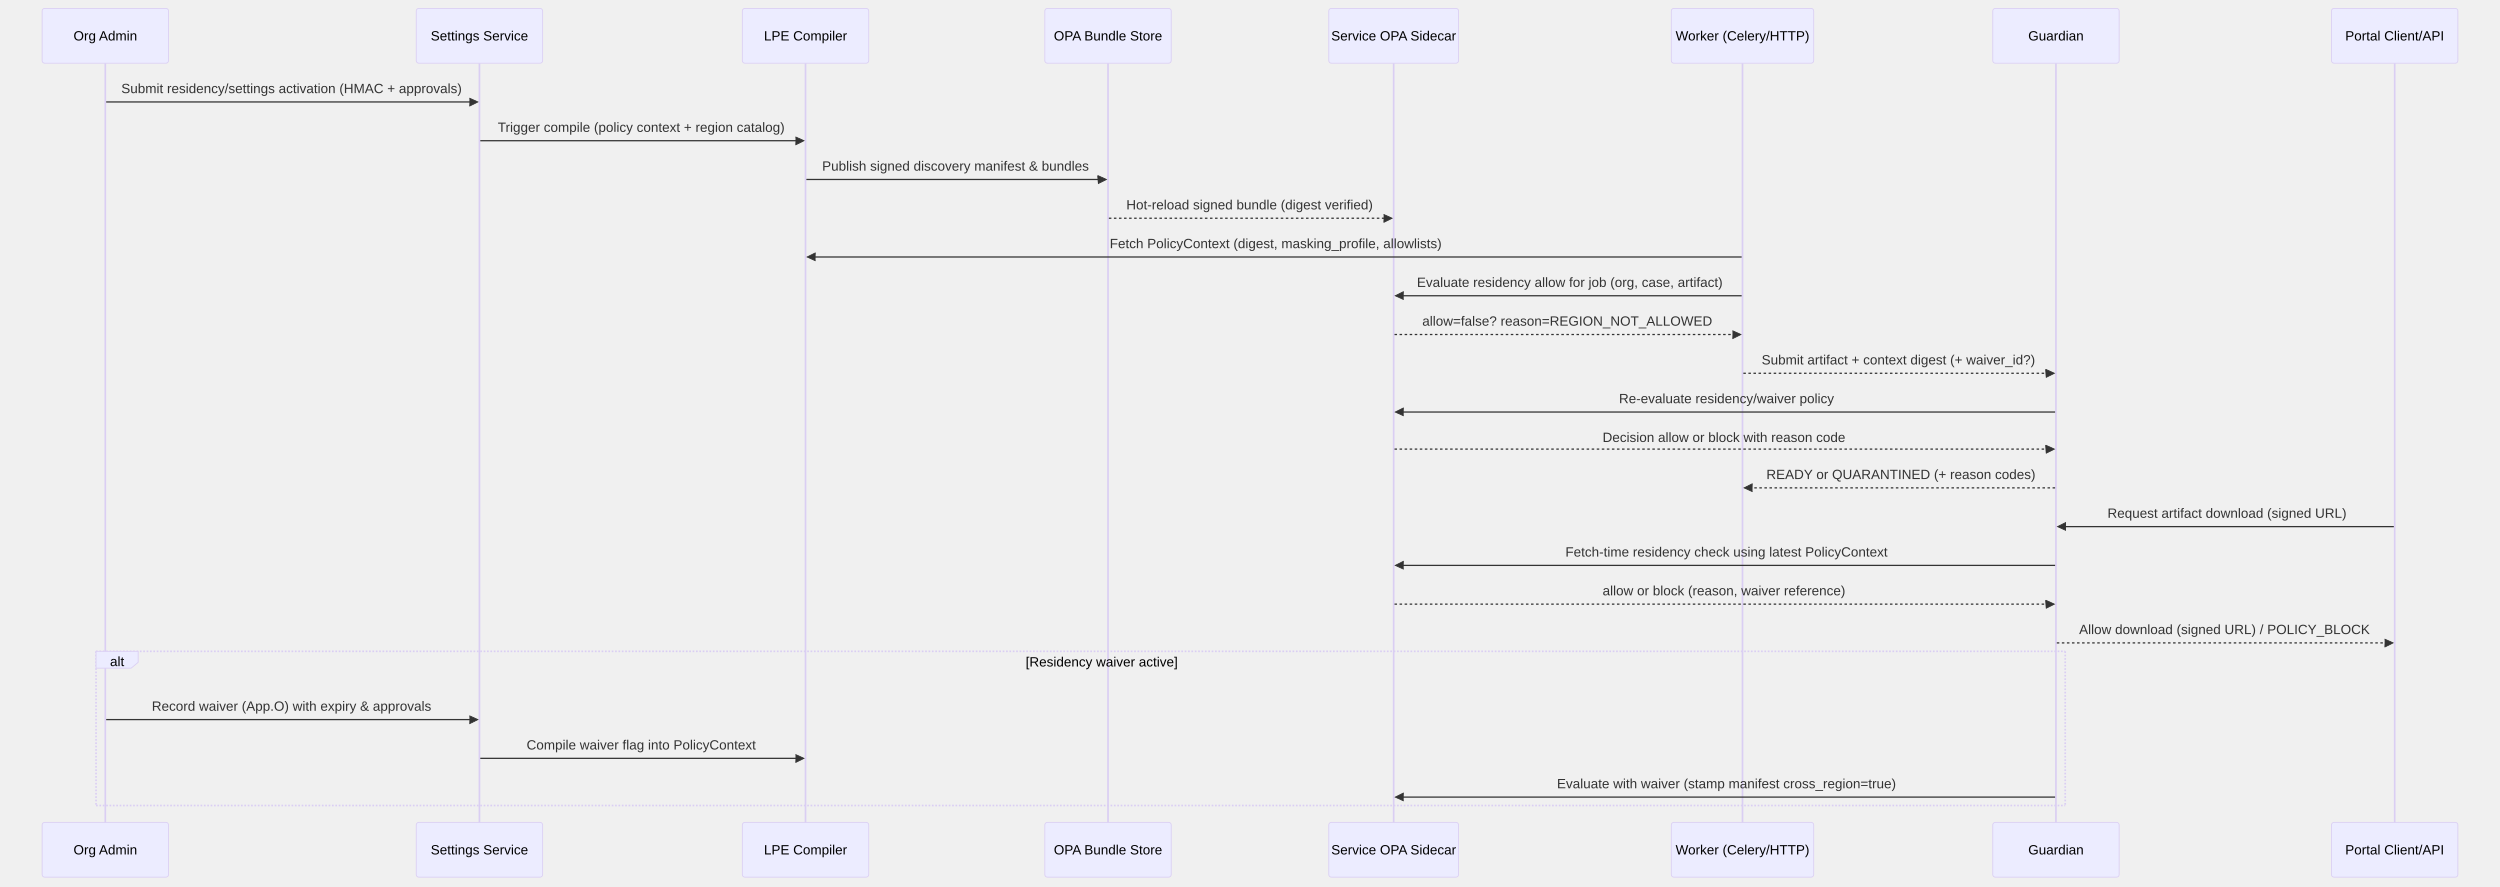
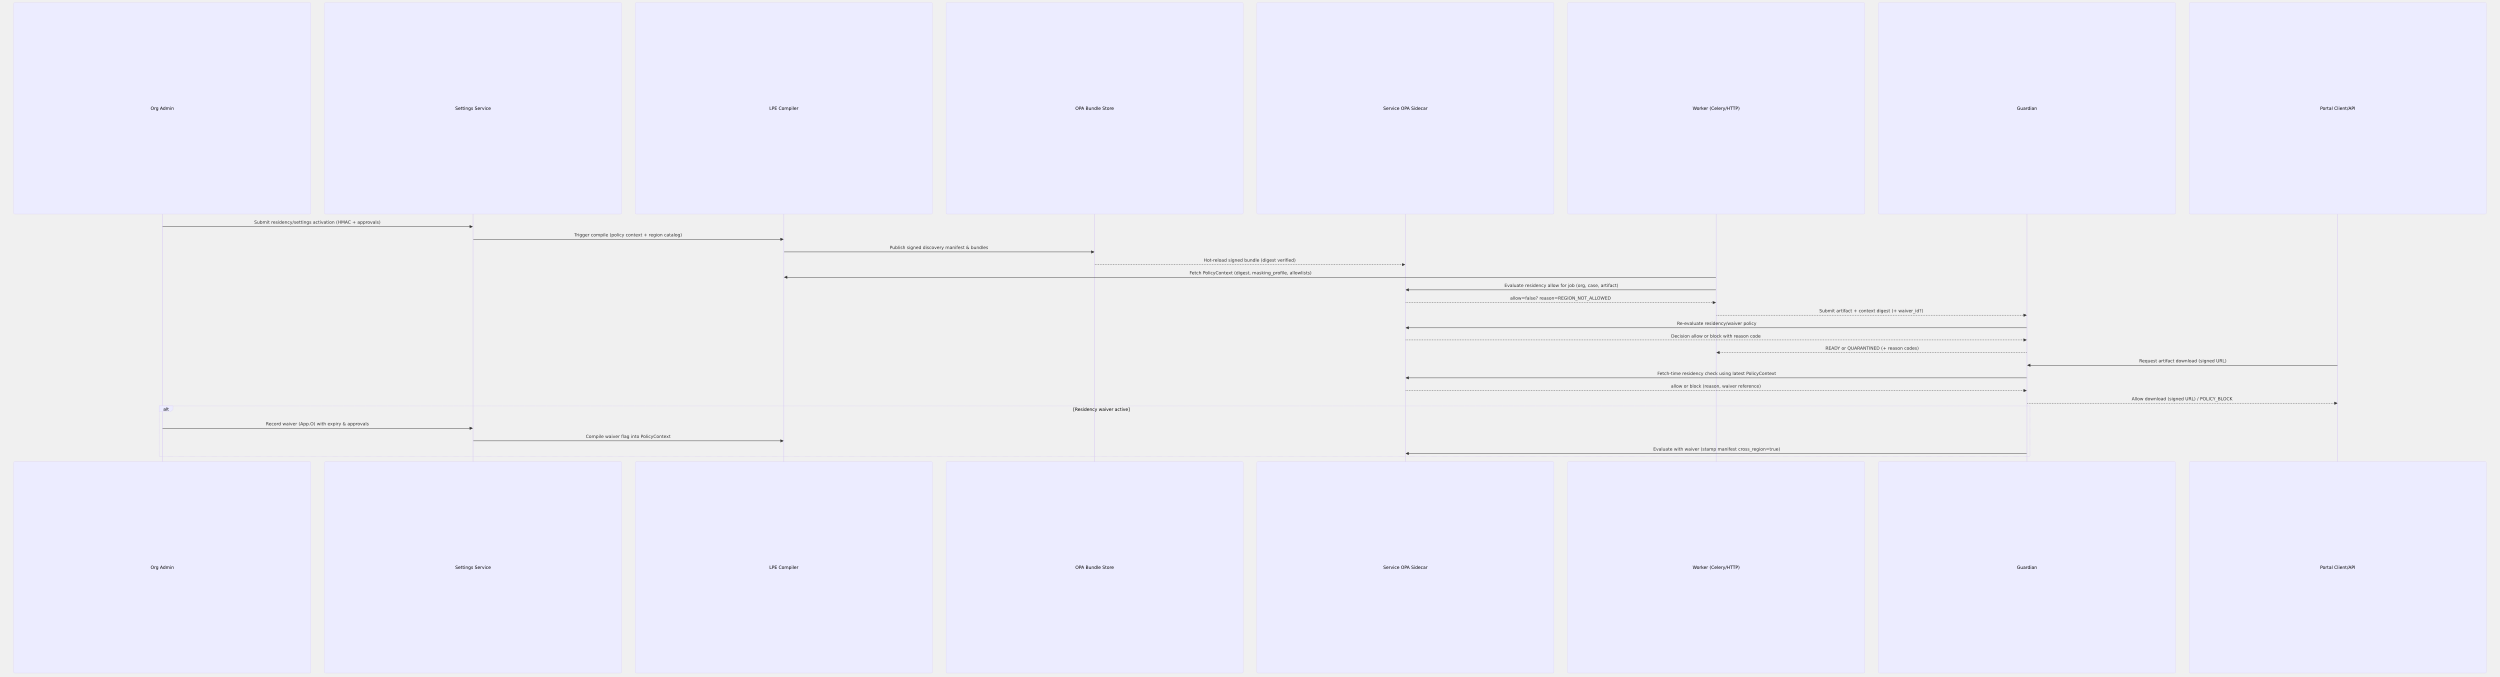
- <svg xmlns="http://www.w3.org/2000/svg" id="my-svg" width="100%" style="max-width: 2967px; background-color: white;" viewBox="-50 -10 2967 1052" role="graphics-document document" aria-roledescription="sequence">
-   <g>
-     <rect x="2717" y="966" fill="#eaeaea" stroke="#666" width="150" height="65" name="Portal" rx="3" ry="3" class="actor actor-bottom" />
-     <text x="2792" y="998.5" dominant-baseline="central" alignment-baseline="central" class="actor actor-box" style="text-anchor: middle; font-size: 16px; font-weight: 400;">
-       <tspan x="2792" dy="0">Portal Client/API</tspan>
-     </text>
-   </g>
-   <g>
-     <rect x="2315" y="966" fill="#eaeaea" stroke="#666" width="150" height="65" name="Guardian" rx="3" ry="3" class="actor actor-bottom" />
-     <text x="2390" y="998.5" dominant-baseline="central" alignment-baseline="central" class="actor actor-box" style="text-anchor: middle; font-size: 16px; font-weight: 400;">
-       <tspan x="2390" dy="0">Guardian</tspan>
-     </text>
-   </g>
-   <g>
-     <rect x="1933.5" y="966" fill="#eaeaea" stroke="#666" width="169" height="65" name="Worker" rx="3" ry="3" class="actor actor-bottom" />
-     <text x="2018" y="998.5" dominant-baseline="central" alignment-baseline="central" class="actor actor-box" style="text-anchor: middle; font-size: 16px; font-weight: 400;">
-       <tspan x="2018" dy="0">Worker (Celery/HTTP)</tspan>
-     </text>
-   </g>
-   <g>
-     <rect x="1527" y="966" fill="#eaeaea" stroke="#666" width="154" height="65" name="OPA" rx="3" ry="3" class="actor actor-bottom" />
-     <text x="1604" y="998.5" dominant-baseline="central" alignment-baseline="central" class="actor actor-box" style="text-anchor: middle; font-size: 16px; font-weight: 400;">
-       <tspan x="1604" dy="0">Service OPA Sidecar</tspan>
-     </text>
-   </g>
-   <g>
-     <rect x="1190" y="966" fill="#eaeaea" stroke="#666" width="150" height="65" name="Bundles" rx="3" ry="3" class="actor actor-bottom" />
-     <text x="1265" y="998.5" dominant-baseline="central" alignment-baseline="central" class="actor actor-box" style="text-anchor: middle; font-size: 16px; font-weight: 400;">
-       <tspan x="1265" dy="0">OPA Bundle Store</tspan>
-     </text>
-   </g>
-   <g>
-     <rect x="831" y="966" fill="#eaeaea" stroke="#666" width="150" height="65" name="LPE" rx="3" ry="3" class="actor actor-bottom" />
-     <text x="906" y="998.5" dominant-baseline="central" alignment-baseline="central" class="actor actor-box" style="text-anchor: middle; font-size: 16px; font-weight: 400;">
-       <tspan x="906" dy="0">LPE Compiler</tspan>
-     </text>
-   </g>
-   <g>
-     <rect x="444" y="966" fill="#eaeaea" stroke="#666" width="150" height="65" name="Settings" rx="3" ry="3" class="actor actor-bottom" />
-     <text x="519" y="998.5" dominant-baseline="central" alignment-baseline="central" class="actor actor-box" style="text-anchor: middle; font-size: 16px; font-weight: 400;">
-       <tspan x="519" dy="0">Settings Service</tspan>
-     </text>
-   </g>
-   <g>
-     <rect x="0" y="966" fill="#eaeaea" stroke="#666" width="150" height="65" name="Org" rx="3" ry="3" class="actor actor-bottom" />
-     <text x="75" y="998.5" dominant-baseline="central" alignment-baseline="central" class="actor actor-box" style="text-anchor: middle; font-size: 16px; font-weight: 400;">
-       <tspan x="75" dy="0">Org Admin</tspan>
-     </text>
-   </g>
-   <g>
-     <line id="actor7" x1="2792" y1="65" x2="2792" y2="966" class="actor-line 200" stroke-width="0.5px" stroke="#999" name="Portal" />
+ <svg xmlns="http://www.w3.org/2000/svg" id="my-svg" width="9090" height="2458" viewBox="-50 -10 9090 2458" role="graphics-document document" aria-roledescription="sequence" style="background-color: white;">
+   <g>
+     <rect x="7910" y="1669" fill="#eaeaea" stroke="#666" width="1080" height="768" name="Portal" rx="3" ry="3" class="actor actor-bottom" />
+     <text x="8450" y="2053" dominant-baseline="central" alignment-baseline="central" class="actor actor-box" style="text-anchor: middle; font-size: 16px; font-weight: 400;">
+       <tspan x="8450" dy="0">Portal Client/API</tspan>
+     </text>
+   </g>
+   <g>
+     <rect x="6780" y="1669" fill="#eaeaea" stroke="#666" width="1080" height="768" name="Guardian" rx="3" ry="3" class="actor actor-bottom" />
+     <text x="7320" y="2053" dominant-baseline="central" alignment-baseline="central" class="actor actor-box" style="text-anchor: middle; font-size: 16px; font-weight: 400;">
+       <tspan x="7320" dy="0">Guardian</tspan>
+     </text>
+   </g>
+   <g>
+     <rect x="5650" y="1669" fill="#eaeaea" stroke="#666" width="1080" height="768" name="Worker" rx="3" ry="3" class="actor actor-bottom" />
+     <text x="6190" y="2053" dominant-baseline="central" alignment-baseline="central" class="actor actor-box" style="text-anchor: middle; font-size: 16px; font-weight: 400;">
+       <tspan x="6190" dy="0">Worker (Celery/HTTP)</tspan>
+     </text>
+   </g>
+   <g>
+     <rect x="4520" y="1669" fill="#eaeaea" stroke="#666" width="1080" height="768" name="OPA" rx="3" ry="3" class="actor actor-bottom" />
+     <text x="5060" y="2053" dominant-baseline="central" alignment-baseline="central" class="actor actor-box" style="text-anchor: middle; font-size: 16px; font-weight: 400;">
+       <tspan x="5060" dy="0">Service OPA Sidecar</tspan>
+     </text>
+   </g>
+   <g>
+     <rect x="3390" y="1669" fill="#eaeaea" stroke="#666" width="1080" height="768" name="Bundles" rx="3" ry="3" class="actor actor-bottom" />
+     <text x="3930" y="2053" dominant-baseline="central" alignment-baseline="central" class="actor actor-box" style="text-anchor: middle; font-size: 16px; font-weight: 400;">
+       <tspan x="3930" dy="0">OPA Bundle Store</tspan>
+     </text>
+   </g>
+   <g>
+     <rect x="2260" y="1669" fill="#eaeaea" stroke="#666" width="1080" height="768" name="LPE" rx="3" ry="3" class="actor actor-bottom" />
+     <text x="2800" y="2053" dominant-baseline="central" alignment-baseline="central" class="actor actor-box" style="text-anchor: middle; font-size: 16px; font-weight: 400;">
+       <tspan x="2800" dy="0">LPE Compiler</tspan>
+     </text>
+   </g>
+   <g>
+     <rect x="1130" y="1669" fill="#eaeaea" stroke="#666" width="1080" height="768" name="Settings" rx="3" ry="3" class="actor actor-bottom" />
+     <text x="1670" y="2053" dominant-baseline="central" alignment-baseline="central" class="actor actor-box" style="text-anchor: middle; font-size: 16px; font-weight: 400;">
+       <tspan x="1670" dy="0">Settings Service</tspan>
+     </text>
+   </g>
+   <g>
+     <rect x="0" y="1669" fill="#eaeaea" stroke="#666" width="1080" height="768" name="Org" rx="3" ry="3" class="actor actor-bottom" />
+     <text x="540" y="2053" dominant-baseline="central" alignment-baseline="central" class="actor actor-box" style="text-anchor: middle; font-size: 16px; font-weight: 400;">
+       <tspan x="540" dy="0">Org Admin</tspan>
+     </text>
+   </g>
+   <g>
+     <line id="actor7" x1="8450" y1="768" x2="8450" y2="1669" class="actor-line 200" stroke-width="0.5px" stroke="#999" name="Portal" />
    <g id="root-7">
-       <rect x="2717" y="0" fill="#eaeaea" stroke="#666" width="150" height="65" name="Portal" rx="3" ry="3" class="actor actor-top" />
-       <text x="2792" y="32.5" dominant-baseline="central" alignment-baseline="central" class="actor actor-box" style="text-anchor: middle; font-size: 16px; font-weight: 400;">
-         <tspan x="2792" dy="0">Portal Client/API</tspan>
-       </text>
-     </g>
-   </g>
-   <g>
-     <line id="actor6" x1="2390" y1="65" x2="2390" y2="966" class="actor-line 200" stroke-width="0.5px" stroke="#999" name="Guardian" />
+       <rect x="7910" y="0" fill="#eaeaea" stroke="#666" width="1080" height="768" name="Portal" rx="3" ry="3" class="actor actor-top" />
+       <text x="8450" y="384" dominant-baseline="central" alignment-baseline="central" class="actor actor-box" style="text-anchor: middle; font-size: 16px; font-weight: 400;">
+         <tspan x="8450" dy="0">Portal Client/API</tspan>
+       </text>
+     </g>
+   </g>
+   <g>
+     <line id="actor6" x1="7320" y1="768" x2="7320" y2="1669" class="actor-line 200" stroke-width="0.5px" stroke="#999" name="Guardian" />
    <g id="root-6">
-       <rect x="2315" y="0" fill="#eaeaea" stroke="#666" width="150" height="65" name="Guardian" rx="3" ry="3" class="actor actor-top" />
-       <text x="2390" y="32.5" dominant-baseline="central" alignment-baseline="central" class="actor actor-box" style="text-anchor: middle; font-size: 16px; font-weight: 400;">
-         <tspan x="2390" dy="0">Guardian</tspan>
-       </text>
-     </g>
-   </g>
-   <g>
-     <line id="actor5" x1="2018" y1="65" x2="2018" y2="966" class="actor-line 200" stroke-width="0.5px" stroke="#999" name="Worker" />
+       <rect x="6780" y="0" fill="#eaeaea" stroke="#666" width="1080" height="768" name="Guardian" rx="3" ry="3" class="actor actor-top" />
+       <text x="7320" y="384" dominant-baseline="central" alignment-baseline="central" class="actor actor-box" style="text-anchor: middle; font-size: 16px; font-weight: 400;">
+         <tspan x="7320" dy="0">Guardian</tspan>
+       </text>
+     </g>
+   </g>
+   <g>
+     <line id="actor5" x1="6190" y1="768" x2="6190" y2="1669" class="actor-line 200" stroke-width="0.5px" stroke="#999" name="Worker" />
    <g id="root-5">
-       <rect x="1933.5" y="0" fill="#eaeaea" stroke="#666" width="169" height="65" name="Worker" rx="3" ry="3" class="actor actor-top" />
-       <text x="2018" y="32.5" dominant-baseline="central" alignment-baseline="central" class="actor actor-box" style="text-anchor: middle; font-size: 16px; font-weight: 400;">
-         <tspan x="2018" dy="0">Worker (Celery/HTTP)</tspan>
-       </text>
-     </g>
-   </g>
-   <g>
-     <line id="actor4" x1="1604" y1="65" x2="1604" y2="966" class="actor-line 200" stroke-width="0.5px" stroke="#999" name="OPA" />
+       <rect x="5650" y="0" fill="#eaeaea" stroke="#666" width="1080" height="768" name="Worker" rx="3" ry="3" class="actor actor-top" />
+       <text x="6190" y="384" dominant-baseline="central" alignment-baseline="central" class="actor actor-box" style="text-anchor: middle; font-size: 16px; font-weight: 400;">
+         <tspan x="6190" dy="0">Worker (Celery/HTTP)</tspan>
+       </text>
+     </g>
+   </g>
+   <g>
+     <line id="actor4" x1="5060" y1="768" x2="5060" y2="1669" class="actor-line 200" stroke-width="0.5px" stroke="#999" name="OPA" />
    <g id="root-4">
-       <rect x="1527" y="0" fill="#eaeaea" stroke="#666" width="154" height="65" name="OPA" rx="3" ry="3" class="actor actor-top" />
-       <text x="1604" y="32.5" dominant-baseline="central" alignment-baseline="central" class="actor actor-box" style="text-anchor: middle; font-size: 16px; font-weight: 400;">
-         <tspan x="1604" dy="0">Service OPA Sidecar</tspan>
-       </text>
-     </g>
-   </g>
-   <g>
-     <line id="actor3" x1="1265" y1="65" x2="1265" y2="966" class="actor-line 200" stroke-width="0.5px" stroke="#999" name="Bundles" />
+       <rect x="4520" y="0" fill="#eaeaea" stroke="#666" width="1080" height="768" name="OPA" rx="3" ry="3" class="actor actor-top" />
+       <text x="5060" y="384" dominant-baseline="central" alignment-baseline="central" class="actor actor-box" style="text-anchor: middle; font-size: 16px; font-weight: 400;">
+         <tspan x="5060" dy="0">Service OPA Sidecar</tspan>
+       </text>
+     </g>
+   </g>
+   <g>
+     <line id="actor3" x1="3930" y1="768" x2="3930" y2="1669" class="actor-line 200" stroke-width="0.5px" stroke="#999" name="Bundles" />
    <g id="root-3">
-       <rect x="1190" y="0" fill="#eaeaea" stroke="#666" width="150" height="65" name="Bundles" rx="3" ry="3" class="actor actor-top" />
-       <text x="1265" y="32.5" dominant-baseline="central" alignment-baseline="central" class="actor actor-box" style="text-anchor: middle; font-size: 16px; font-weight: 400;">
-         <tspan x="1265" dy="0">OPA Bundle Store</tspan>
-       </text>
-     </g>
-   </g>
-   <g>
-     <line id="actor2" x1="906" y1="65" x2="906" y2="966" class="actor-line 200" stroke-width="0.5px" stroke="#999" name="LPE" />
+       <rect x="3390" y="0" fill="#eaeaea" stroke="#666" width="1080" height="768" name="Bundles" rx="3" ry="3" class="actor actor-top" />
+       <text x="3930" y="384" dominant-baseline="central" alignment-baseline="central" class="actor actor-box" style="text-anchor: middle; font-size: 16px; font-weight: 400;">
+         <tspan x="3930" dy="0">OPA Bundle Store</tspan>
+       </text>
+     </g>
+   </g>
+   <g>
+     <line id="actor2" x1="2800" y1="768" x2="2800" y2="1669" class="actor-line 200" stroke-width="0.5px" stroke="#999" name="LPE" />
    <g id="root-2">
-       <rect x="831" y="0" fill="#eaeaea" stroke="#666" width="150" height="65" name="LPE" rx="3" ry="3" class="actor actor-top" />
-       <text x="906" y="32.5" dominant-baseline="central" alignment-baseline="central" class="actor actor-box" style="text-anchor: middle; font-size: 16px; font-weight: 400;">
-         <tspan x="906" dy="0">LPE Compiler</tspan>
-       </text>
-     </g>
-   </g>
-   <g>
-     <line id="actor1" x1="519" y1="65" x2="519" y2="966" class="actor-line 200" stroke-width="0.5px" stroke="#999" name="Settings" />
+       <rect x="2260" y="0" fill="#eaeaea" stroke="#666" width="1080" height="768" name="LPE" rx="3" ry="3" class="actor actor-top" />
+       <text x="2800" y="384" dominant-baseline="central" alignment-baseline="central" class="actor actor-box" style="text-anchor: middle; font-size: 16px; font-weight: 400;">
+         <tspan x="2800" dy="0">LPE Compiler</tspan>
+       </text>
+     </g>
+   </g>
+   <g>
+     <line id="actor1" x1="1670" y1="768" x2="1670" y2="1669" class="actor-line 200" stroke-width="0.5px" stroke="#999" name="Settings" />
    <g id="root-1">
-       <rect x="444" y="0" fill="#eaeaea" stroke="#666" width="150" height="65" name="Settings" rx="3" ry="3" class="actor actor-top" />
-       <text x="519" y="32.5" dominant-baseline="central" alignment-baseline="central" class="actor actor-box" style="text-anchor: middle; font-size: 16px; font-weight: 400;">
-         <tspan x="519" dy="0">Settings Service</tspan>
-       </text>
-     </g>
-   </g>
-   <g>
-     <line id="actor0" x1="75" y1="65" x2="75" y2="966" class="actor-line 200" stroke-width="0.5px" stroke="#999" name="Org" />
+       <rect x="1130" y="0" fill="#eaeaea" stroke="#666" width="1080" height="768" name="Settings" rx="3" ry="3" class="actor actor-top" />
+       <text x="1670" y="384" dominant-baseline="central" alignment-baseline="central" class="actor actor-box" style="text-anchor: middle; font-size: 16px; font-weight: 400;">
+         <tspan x="1670" dy="0">Settings Service</tspan>
+       </text>
+     </g>
+   </g>
+   <g>
+     <line id="actor0" x1="540" y1="768" x2="540" y2="1669" class="actor-line 200" stroke-width="0.5px" stroke="#999" name="Org" />
    <g id="root-0">
-       <rect x="0" y="0" fill="#eaeaea" stroke="#666" width="150" height="65" name="Org" rx="3" ry="3" class="actor actor-top" />
-       <text x="75" y="32.5" dominant-baseline="central" alignment-baseline="central" class="actor actor-box" style="text-anchor: middle; font-size: 16px; font-weight: 400;">
-         <tspan x="75" dy="0">Org Admin</tspan>
-       </text>
-     </g>
-   </g>
-   <style>#my-svg{font-family:"trebuchet ms",verdana,arial,sans-serif;font-size:16px;fill:#333;}@keyframes edge-animation-frame{from{stroke-dashoffset:0;}}@keyframes dash{to{stroke-dashoffset:0;}}#my-svg .edge-animation-slow{stroke-dasharray:9,5!important;stroke-dashoffset:900;animation:dash 50s linear infinite;stroke-linecap:round;}#my-svg .edge-animation-fast{stroke-dasharray:9,5!important;stroke-dashoffset:900;animation:dash 20s linear infinite;stroke-linecap:round;}#my-svg .error-icon{fill:#552222;}#my-svg .error-text{fill:#552222;stroke:#552222;}#my-svg .edge-thickness-normal{stroke-width:1px;}#my-svg .edge-thickness-thick{stroke-width:3.5px;}#my-svg .edge-pattern-solid{stroke-dasharray:0;}#my-svg .edge-thickness-invisible{stroke-width:0;fill:none;}#my-svg .edge-pattern-dashed{stroke-dasharray:3;}#my-svg .edge-pattern-dotted{stroke-dasharray:2;}#my-svg .marker{fill:#333333;stroke:#333333;}#my-svg .marker.cross{stroke:#333333;}#my-svg svg{font-family:"trebuchet ms",verdana,arial,sans-serif;font-size:16px;}#my-svg p{margin:0;}#my-svg .actor{stroke:hsl(259.626, 59.777%, 87.902%);fill:#ECECFF;}#my-svg text.actor&gt;tspan{fill:black;stroke:none;}#my-svg .actor-line{stroke:hsl(259.626, 59.777%, 87.902%);}#my-svg .innerArc{stroke-width:1.5;stroke-dasharray:none;}#my-svg .messageLine0{stroke-width:1.5;stroke-dasharray:none;stroke:#333;}#my-svg .messageLine1{stroke-width:1.5;stroke-dasharray:2,2;stroke:#333;}#my-svg #arrowhead path{fill:#333;stroke:#333;}#my-svg .sequenceNumber{fill:white;}#my-svg #sequencenumber{fill:#333;}#my-svg #crosshead path{fill:#333;stroke:#333;}#my-svg .messageText{fill:#333;stroke:none;}#my-svg .labelBox{stroke:hsl(259.626, 59.777%, 87.902%);fill:#ECECFF;}#my-svg .labelText,#my-svg .labelText&gt;tspan{fill:black;stroke:none;}#my-svg .loopText,#my-svg .loopText&gt;tspan{fill:black;stroke:none;}#my-svg .loopLine{stroke-width:2px;stroke-dasharray:2,2;stroke:hsl(259.626, 59.777%, 87.902%);fill:hsl(259.626, 59.777%, 87.902%);}#my-svg .note{stroke:#aaaa33;fill:#fff5ad;}#my-svg .noteText,#my-svg .noteText&gt;tspan{fill:black;stroke:none;}#my-svg .activation0{fill:#f4f4f4;stroke:#666;}#my-svg .activation1{fill:#f4f4f4;stroke:#666;}#my-svg .activation2{fill:#f4f4f4;stroke:#666;}#my-svg .actorPopupMenu{position:absolute;}#my-svg .actorPopupMenuPanel{position:absolute;fill:#ECECFF;box-shadow:0px 8px 16px 0px rgba(0,0,0,0.2);filter:drop-shadow(3px 5px 2px rgb(0 0 0 / 0.4));}#my-svg .actor-man line{stroke:hsl(259.626, 59.777%, 87.902%);fill:#ECECFF;}#my-svg .actor-man circle,#my-svg line{stroke:hsl(259.626, 59.777%, 87.902%);fill:#ECECFF;stroke-width:2px;}#my-svg :root{--mermaid-font-family:"trebuchet ms",verdana,arial,sans-serif;}</style>
+       <rect x="0" y="0" fill="#eaeaea" stroke="#666" width="1080" height="768" name="Org" rx="3" ry="3" class="actor actor-top" />
+       <text x="540" y="384" dominant-baseline="central" alignment-baseline="central" class="actor actor-box" style="text-anchor: middle; font-size: 16px; font-weight: 400;">
+         <tspan x="540" dy="0">Org Admin</tspan>
+       </text>
+     </g>
+   </g>
+   <style>#my-svg{font-family:"DejaVu Sans","Trebuchet MS",Arial,sans-serif;font-size:16px;fill:#333;}@keyframes edge-animation-frame{from{stroke-dashoffset:0;}}@keyframes dash{to{stroke-dashoffset:0;}}#my-svg .edge-animation-slow{stroke-dasharray:9,5!important;stroke-dashoffset:900;animation:dash 50s linear infinite;stroke-linecap:round;}#my-svg .edge-animation-fast{stroke-dasharray:9,5!important;stroke-dashoffset:900;animation:dash 20s linear infinite;stroke-linecap:round;}#my-svg .error-icon{fill:#552222;}#my-svg .error-text{fill:#552222;stroke:#552222;}#my-svg .edge-thickness-normal{stroke-width:1px;}#my-svg .edge-thickness-thick{stroke-width:3.5px;}#my-svg .edge-pattern-solid{stroke-dasharray:0;}#my-svg .edge-thickness-invisible{stroke-width:0;fill:none;}#my-svg .edge-pattern-dashed{stroke-dasharray:3;}#my-svg .edge-pattern-dotted{stroke-dasharray:2;}#my-svg .marker{fill:#333333;stroke:#333333;}#my-svg .marker.cross{stroke:#333333;}#my-svg svg{font-family:"DejaVu Sans","Trebuchet MS",Arial,sans-serif;font-size:16px;}#my-svg p{margin:0;}#my-svg .actor{stroke:hsl(259.626, 59.777%, 87.902%);fill:#ECECFF;}#my-svg text.actor&gt;tspan{fill:black;stroke:none;}#my-svg .actor-line{stroke:hsl(259.626, 59.777%, 87.902%);}#my-svg .innerArc{stroke-width:1.5;stroke-dasharray:none;}#my-svg .messageLine0{stroke-width:1.5;stroke-dasharray:none;stroke:#333;}#my-svg .messageLine1{stroke-width:1.5;stroke-dasharray:2,2;stroke:#333;}#my-svg #arrowhead path{fill:#333;stroke:#333;}#my-svg .sequenceNumber{fill:white;}#my-svg #sequencenumber{fill:#333;}#my-svg #crosshead path{fill:#333;stroke:#333;}#my-svg .messageText{fill:#333;stroke:none;}#my-svg .labelBox{stroke:hsl(259.626, 59.777%, 87.902%);fill:#ECECFF;}#my-svg .labelText,#my-svg .labelText&gt;tspan{fill:black;stroke:none;}#my-svg .loopText,#my-svg .loopText&gt;tspan{fill:black;stroke:none;}#my-svg .loopLine{stroke-width:2px;stroke-dasharray:2,2;stroke:hsl(259.626, 59.777%, 87.902%);fill:hsl(259.626, 59.777%, 87.902%);}#my-svg .note{stroke:#aaaa33;fill:#fff5ad;}#my-svg .noteText,#my-svg .noteText&gt;tspan{fill:black;stroke:none;}#my-svg .activation0{fill:#f4f4f4;stroke:#666;}#my-svg .activation1{fill:#f4f4f4;stroke:#666;}#my-svg .activation2{fill:#f4f4f4;stroke:#666;}#my-svg .actorPopupMenu{position:absolute;}#my-svg .actorPopupMenuPanel{position:absolute;fill:#ECECFF;box-shadow:0px 8px 16px 0px rgba(0,0,0,0.2);filter:drop-shadow(3px 5px 2px rgb(0 0 0 / 0.4));}#my-svg .actor-man line{stroke:hsl(259.626, 59.777%, 87.902%);fill:#ECECFF;}#my-svg .actor-man circle,#my-svg line{stroke:hsl(259.626, 59.777%, 87.902%);fill:#ECECFF;stroke-width:2px;}#my-svg :root{--mermaid-font-family:"trebuchet ms",verdana,arial,sans-serif;}</style>
  <g />
  <defs>
    <symbol id="computer" width="24" height="24">
      <path transform="scale(.5)" d="M2 2v13h20v-13h-20zm18 11h-16v-9h16v9zm-10.228 6l.466-1h3.524l.467 1h-4.457zm14.228 3h-24l2-6h2.104l-1.33 4h18.45l-1.297-4h2.073l2 6zm-5-10h-14v-7h14v7z" />
    </symbol>
  </defs>
  <defs>
    <symbol id="database" fill-rule="evenodd" clip-rule="evenodd">
      <path transform="scale(.5)" d="M12.258.001l.256.004.255.005.253.008.251.01.249.012.247.015.246.016.242.019.241.02.239.023.236.024.233.027.231.028.229.031.225.032.223.034.22.036.217.038.214.04.211.041.208.043.205.045.201.046.198.048.194.05.191.051.187.053.183.054.18.056.175.057.172.059.168.06.163.061.16.063.155.064.15.066.074.033.073.033.071.034.07.034.069.035.068.035.067.035.066.035.064.036.064.036.062.036.06.036.06.037.058.037.058.037.055.038.055.038.053.038.052.038.051.039.05.039.048.039.047.039.045.04.044.04.043.04.041.04.04.041.039.041.037.041.036.041.034.041.033.042.032.042.03.042.029.042.027.042.026.043.024.043.023.043.021.043.02.043.018.044.017.043.015.044.013.044.012.044.011.045.009.044.007.045.006.045.004.045.002.045.001.045v17l-.001.045-.002.045-.004.045-.006.045-.007.045-.009.044-.011.045-.012.044-.013.044-.015.044-.017.043-.018.044-.02.043-.021.043-.023.043-.024.043-.026.043-.027.042-.029.042-.03.042-.032.042-.033.042-.034.041-.036.041-.037.041-.039.041-.04.041-.041.04-.043.04-.044.04-.045.04-.047.039-.048.039-.05.039-.051.039-.052.038-.053.038-.055.038-.055.038-.058.037-.058.037-.06.037-.06.036-.062.036-.064.036-.064.036-.066.035-.067.035-.068.035-.069.035-.07.034-.071.034-.073.033-.074.033-.15.066-.155.064-.16.063-.163.061-.168.06-.172.059-.175.057-.18.056-.183.054-.187.053-.191.051-.194.05-.198.048-.201.046-.205.045-.208.043-.211.041-.214.04-.217.038-.22.036-.223.034-.225.032-.229.031-.231.028-.233.027-.236.024-.239.023-.241.02-.242.019-.246.016-.247.015-.249.012-.251.01-.253.008-.255.005-.256.004-.258.001-.258-.001-.256-.004-.255-.005-.253-.008-.251-.01-.249-.012-.247-.015-.245-.016-.243-.019-.241-.02-.238-.023-.236-.024-.234-.027-.231-.028-.228-.031-.226-.032-.223-.034-.22-.036-.217-.038-.214-.04-.211-.041-.208-.043-.204-.045-.201-.046-.198-.048-.195-.05-.19-.051-.187-.053-.184-.054-.179-.056-.176-.057-.172-.059-.167-.06-.164-.061-.159-.063-.155-.064-.151-.066-.074-.033-.072-.033-.072-.034-.07-.034-.069-.035-.068-.035-.067-.035-.066-.035-.064-.036-.063-.036-.062-.036-.061-.036-.06-.037-.058-.037-.057-.037-.056-.038-.055-.038-.053-.038-.052-.038-.051-.039-.049-.039-.049-.039-.046-.039-.046-.04-.044-.04-.043-.04-.041-.04-.04-.041-.039-.041-.037-.041-.036-.041-.034-.041-.033-.042-.032-.042-.03-.042-.029-.042-.027-.042-.026-.043-.024-.043-.023-.043-.021-.043-.02-.043-.018-.044-.017-.043-.015-.044-.013-.044-.012-.044-.011-.045-.009-.044-.007-.045-.006-.045-.004-.045-.002-.045-.001-.045v-17l.001-.045.002-.045.004-.045.006-.045.007-.045.009-.044.011-.045.012-.044.013-.044.015-.044.017-.043.018-.044.02-.043.021-.043.023-.043.024-.043.026-.043.027-.042.029-.042.03-.042.032-.042.033-.042.034-.041.036-.041.037-.041.039-.041.04-.041.041-.04.043-.04.044-.04.046-.04.046-.039.049-.039.049-.039.051-.039.052-.038.053-.038.055-.038.056-.038.057-.037.058-.037.06-.037.061-.036.062-.036.063-.036.064-.036.066-.035.067-.035.068-.035.069-.035.07-.034.072-.034.072-.033.074-.033.151-.066.155-.064.159-.063.164-.061.167-.06.172-.059.176-.057.179-.056.184-.054.187-.053.19-.051.195-.05.198-.048.201-.046.204-.045.208-.043.211-.041.214-.04.217-.038.22-.036.223-.034.226-.032.228-.031.231-.028.234-.027.236-.024.238-.023.241-.02.243-.019.245-.016.247-.015.249-.012.251-.01.253-.008.255-.005.256-.004.258-.001.258.001zm-9.258 20.499v.01l.001.021.003.021.004.022.005.021.006.022.007.022.009.023.01.022.011.023.012.023.013.023.015.023.016.024.017.023.018.024.019.024.021.024.022.025.023.024.024.025.052.049.056.05.061.051.066.051.07.051.075.051.079.052.084.052.088.052.092.052.097.052.102.051.105.052.11.052.114.051.119.051.123.051.127.05.131.05.135.05.139.048.144.049.147.047.152.047.155.047.16.045.163.045.167.043.171.043.176.041.178.041.183.039.187.039.19.037.194.035.197.035.202.033.204.031.209.03.212.029.216.027.219.025.222.024.226.021.23.02.233.018.236.016.24.015.243.012.246.01.249.008.253.005.256.004.259.001.26-.001.257-.004.254-.005.25-.008.247-.011.244-.012.241-.014.237-.016.233-.018.231-.021.226-.021.224-.024.22-.026.216-.027.212-.028.21-.031.205-.031.202-.034.198-.034.194-.036.191-.037.187-.039.183-.04.179-.04.175-.042.172-.043.168-.044.163-.045.16-.046.155-.046.152-.047.148-.048.143-.049.139-.049.136-.05.131-.05.126-.05.123-.051.118-.052.114-.051.11-.052.106-.052.101-.052.096-.052.092-.052.088-.053.083-.051.079-.052.074-.052.07-.051.065-.051.06-.051.056-.05.051-.05.023-.024.023-.025.021-.024.02-.024.019-.024.018-.024.017-.024.015-.023.014-.024.013-.023.012-.023.01-.023.01-.022.008-.022.006-.022.006-.022.004-.022.004-.021.001-.021.001-.021v-4.127l-.077.055-.08.053-.083.054-.085.053-.087.052-.09.052-.093.051-.095.05-.097.05-.1.049-.102.049-.105.048-.106.047-.109.047-.111.046-.114.045-.115.045-.118.044-.12.043-.122.042-.124.042-.126.041-.128.04-.13.04-.132.038-.134.038-.135.037-.138.037-.139.035-.142.035-.143.034-.144.033-.147.032-.148.031-.15.03-.151.03-.153.029-.154.027-.156.027-.158.026-.159.025-.161.024-.162.023-.163.022-.165.021-.166.02-.167.019-.169.018-.169.017-.171.016-.173.015-.173.014-.175.013-.175.012-.177.011-.178.01-.179.008-.179.008-.181.006-.182.005-.182.004-.184.003-.184.002h-.37l-.184-.002-.184-.003-.182-.004-.182-.005-.181-.006-.179-.008-.179-.008-.178-.01-.176-.011-.176-.012-.175-.013-.173-.014-.172-.015-.171-.016-.17-.017-.169-.018-.167-.019-.166-.02-.165-.021-.163-.022-.162-.023-.161-.024-.159-.025-.157-.026-.156-.027-.155-.027-.153-.029-.151-.03-.15-.03-.148-.031-.146-.032-.145-.033-.143-.034-.141-.035-.14-.035-.137-.037-.136-.037-.134-.038-.132-.038-.13-.04-.128-.04-.126-.041-.124-.042-.122-.042-.12-.044-.117-.043-.116-.045-.113-.045-.112-.046-.109-.047-.106-.047-.105-.048-.102-.049-.1-.049-.097-.05-.095-.05-.093-.052-.09-.051-.087-.052-.085-.053-.083-.054-.08-.054-.077-.054v4.127zm0-5.654v.011l.001.021.003.021.004.021.005.022.006.022.007.022.009.022.01.022.011.023.012.023.013.023.015.024.016.023.017.024.018.024.019.024.021.024.022.024.023.025.024.024.052.05.056.05.061.05.066.051.07.051.075.052.079.051.084.052.088.052.092.052.097.052.102.052.105.052.11.051.114.051.119.052.123.05.127.051.131.05.135.049.139.049.144.048.147.048.152.047.155.046.16.045.163.045.167.044.171.042.176.042.178.04.183.04.187.038.19.037.194.036.197.034.202.033.204.032.209.03.212.028.216.027.219.025.222.024.226.022.23.02.233.018.236.016.24.014.243.012.246.01.249.008.253.006.256.003.259.001.26-.001.257-.003.254-.006.25-.008.247-.01.244-.012.241-.015.237-.016.233-.018.231-.02.226-.022.224-.024.22-.025.216-.027.212-.029.21-.03.205-.032.202-.033.198-.035.194-.036.191-.037.187-.039.183-.039.179-.041.175-.042.172-.043.168-.044.163-.045.16-.045.155-.047.152-.047.148-.048.143-.048.139-.05.136-.049.131-.05.126-.051.123-.051.118-.051.114-.052.11-.052.106-.052.101-.052.096-.052.092-.052.088-.052.083-.052.079-.052.074-.051.07-.052.065-.051.06-.05.056-.051.051-.049.023-.025.023-.024.021-.025.02-.024.019-.024.018-.024.017-.024.015-.023.014-.023.013-.024.012-.022.01-.023.01-.023.008-.022.006-.022.006-.022.004-.021.004-.022.001-.021.001-.021v-4.139l-.077.054-.08.054-.083.054-.085.052-.087.053-.09.051-.093.051-.095.051-.097.05-.1.049-.102.049-.105.048-.106.047-.109.047-.111.046-.114.045-.115.044-.118.044-.12.044-.122.042-.124.042-.126.041-.128.04-.13.039-.132.039-.134.038-.135.037-.138.036-.139.036-.142.035-.143.033-.144.033-.147.033-.148.031-.15.03-.151.03-.153.028-.154.028-.156.027-.158.026-.159.025-.161.024-.162.023-.163.022-.165.021-.166.02-.167.019-.169.018-.169.017-.171.016-.173.015-.173.014-.175.013-.175.012-.177.011-.178.009-.179.009-.179.007-.181.007-.182.005-.182.004-.184.003-.184.002h-.37l-.184-.002-.184-.003-.182-.004-.182-.005-.181-.007-.179-.007-.179-.009-.178-.009-.176-.011-.176-.012-.175-.013-.173-.014-.172-.015-.171-.016-.17-.017-.169-.018-.167-.019-.166-.02-.165-.021-.163-.022-.162-.023-.161-.024-.159-.025-.157-.026-.156-.027-.155-.028-.153-.028-.151-.03-.15-.03-.148-.031-.146-.033-.145-.033-.143-.033-.141-.035-.14-.036-.137-.036-.136-.037-.134-.038-.132-.039-.13-.039-.128-.04-.126-.041-.124-.042-.122-.043-.12-.043-.117-.044-.116-.044-.113-.046-.112-.046-.109-.046-.106-.047-.105-.048-.102-.049-.1-.049-.097-.05-.095-.051-.093-.051-.09-.051-.087-.053-.085-.052-.083-.054-.08-.054-.077-.054v4.139zm0-5.666v.011l.001.02.003.022.004.021.005.022.006.021.007.022.009.023.01.022.011.023.012.023.013.023.015.023.016.024.017.024.018.023.019.024.021.025.022.024.023.024.024.025.052.05.056.05.061.05.066.051.07.051.075.052.079.051.084.052.088.052.092.052.097.052.102.052.105.051.11.052.114.051.119.051.123.051.127.05.131.05.135.05.139.049.144.048.147.048.152.047.155.046.16.045.163.045.167.043.171.043.176.042.178.04.183.04.187.038.19.037.194.036.197.034.202.033.204.032.209.03.212.028.216.027.219.025.222.024.226.021.23.02.233.018.236.017.24.014.243.012.246.01.249.008.253.006.256.003.259.001.26-.001.257-.003.254-.006.25-.008.247-.01.244-.013.241-.014.237-.016.233-.018.231-.02.226-.022.224-.024.22-.025.216-.027.212-.029.21-.03.205-.032.202-.033.198-.035.194-.036.191-.037.187-.039.183-.039.179-.041.175-.042.172-.043.168-.044.163-.045.16-.045.155-.047.152-.047.148-.048.143-.049.139-.049.136-.049.131-.051.126-.05.123-.051.118-.052.114-.051.11-.052.106-.052.101-.052.096-.052.092-.052.088-.052.083-.052.079-.052.074-.052.07-.051.065-.051.06-.051.056-.05.051-.049.023-.025.023-.025.021-.024.02-.024.019-.024.018-.024.017-.024.015-.023.014-.024.013-.023.012-.023.01-.022.01-.023.008-.022.006-.022.006-.022.004-.022.004-.021.001-.021.001-.021v-4.153l-.077.054-.08.054-.083.053-.085.053-.087.053-.09.051-.093.051-.095.051-.097.05-.1.049-.102.048-.105.048-.106.048-.109.046-.111.046-.114.046-.115.044-.118.044-.12.043-.122.043-.124.042-.126.041-.128.04-.13.039-.132.039-.134.038-.135.037-.138.036-.139.036-.142.034-.143.034-.144.033-.147.032-.148.032-.15.03-.151.03-.153.028-.154.028-.156.027-.158.026-.159.024-.161.024-.162.023-.163.023-.165.021-.166.02-.167.019-.169.018-.169.017-.171.016-.173.015-.173.014-.175.013-.175.012-.177.01-.178.01-.179.009-.179.007-.181.006-.182.006-.182.004-.184.003-.184.001-.185.001-.185-.001-.184-.001-.184-.003-.182-.004-.182-.006-.181-.006-.179-.007-.179-.009-.178-.01-.176-.01-.176-.012-.175-.013-.173-.014-.172-.015-.171-.016-.17-.017-.169-.018-.167-.019-.166-.02-.165-.021-.163-.023-.162-.023-.161-.024-.159-.024-.157-.026-.156-.027-.155-.028-.153-.028-.151-.03-.15-.03-.148-.032-.146-.032-.145-.033-.143-.034-.141-.034-.14-.036-.137-.036-.136-.037-.134-.038-.132-.039-.13-.039-.128-.041-.126-.041-.124-.041-.122-.043-.12-.043-.117-.044-.116-.044-.113-.046-.112-.046-.109-.046-.106-.048-.105-.048-.102-.048-.1-.05-.097-.049-.095-.051-.093-.051-.09-.052-.087-.052-.085-.053-.083-.053-.08-.054-.077-.054v4.153zm8.74-8.179l-.257.004-.254.005-.25.008-.247.011-.244.012-.241.014-.237.016-.233.018-.231.021-.226.022-.224.023-.22.026-.216.027-.212.028-.21.031-.205.032-.202.033-.198.034-.194.036-.191.038-.187.038-.183.04-.179.041-.175.042-.172.043-.168.043-.163.045-.16.046-.155.046-.152.048-.148.048-.143.048-.139.049-.136.05-.131.05-.126.051-.123.051-.118.051-.114.052-.11.052-.106.052-.101.052-.096.052-.092.052-.088.052-.083.052-.079.052-.074.051-.07.052-.065.051-.06.05-.056.05-.051.05-.023.025-.023.024-.021.024-.02.025-.019.024-.018.024-.017.023-.015.024-.014.023-.013.023-.012.023-.01.023-.01.022-.008.022-.006.023-.006.021-.004.022-.004.021-.001.021-.001.021.001.021.001.021.004.021.004.022.006.021.006.023.008.022.01.022.01.023.012.023.013.023.014.023.015.024.017.023.018.024.019.024.02.025.021.024.023.024.023.025.051.05.056.05.06.05.065.051.07.052.074.051.079.052.083.052.088.052.092.052.096.052.101.052.106.052.11.052.114.052.118.051.123.051.126.051.131.05.136.05.139.049.143.048.148.048.152.048.155.046.16.046.163.045.168.043.172.043.175.042.179.041.183.04.187.038.191.038.194.036.198.034.202.033.205.032.21.031.212.028.216.027.22.026.224.023.226.022.231.021.233.018.237.016.241.014.244.012.247.011.25.008.254.005.257.004.26.001.26-.001.257-.004.254-.005.25-.008.247-.011.244-.012.241-.014.237-.016.233-.018.231-.021.226-.022.224-.023.22-.026.216-.027.212-.028.21-.031.205-.032.202-.033.198-.034.194-.036.191-.038.187-.038.183-.04.179-.041.175-.042.172-.043.168-.043.163-.045.16-.046.155-.046.152-.048.148-.048.143-.048.139-.049.136-.05.131-.05.126-.051.123-.051.118-.051.114-.052.11-.052.106-.052.101-.052.096-.052.092-.052.088-.052.083-.052.079-.052.074-.051.07-.052.065-.051.06-.05.056-.05.051-.05.023-.025.023-.024.021-.024.02-.025.019-.024.018-.024.017-.023.015-.024.014-.023.013-.023.012-.023.01-.023.01-.022.008-.022.006-.023.006-.021.004-.022.004-.021.001-.021.001-.021-.001-.021-.001-.021-.004-.021-.004-.022-.006-.021-.006-.023-.008-.022-.01-.022-.01-.023-.012-.023-.013-.023-.014-.023-.015-.024-.017-.023-.018-.024-.019-.024-.02-.025-.021-.024-.023-.024-.023-.025-.051-.05-.056-.05-.06-.05-.065-.051-.07-.052-.074-.051-.079-.052-.083-.052-.088-.052-.092-.052-.096-.052-.101-.052-.106-.052-.11-.052-.114-.052-.118-.051-.123-.051-.126-.051-.131-.05-.136-.05-.139-.049-.143-.048-.148-.048-.152-.048-.155-.046-.16-.046-.163-.045-.168-.043-.172-.043-.175-.042-.179-.041-.183-.04-.187-.038-.191-.038-.194-.036-.198-.034-.202-.033-.205-.032-.21-.031-.212-.028-.216-.027-.22-.026-.224-.023-.226-.022-.231-.021-.233-.018-.237-.016-.241-.014-.244-.012-.247-.011-.25-.008-.254-.005-.257-.004-.26-.001-.26.001z" />
    </symbol>
  </defs>
  <defs>
    <symbol id="clock" width="24" height="24">
      <path transform="scale(.5)" d="M12 2c5.514 0 10 4.486 10 10s-4.486 10-10 10-10-4.486-10-10 4.486-10 10-10zm0-2c-6.627 0-12 5.373-12 12s5.373 12 12 12 12-5.373 12-12-5.373-12-12-12zm5.848 12.459c.202.038.202.333.001.372-1.907.361-6.045 1.111-6.547 1.111-.719 0-1.301-.582-1.301-1.301 0-.512.77-5.447 1.125-7.445.034-.192.312-.181.343.014l.985 6.238 5.394 1.011z" />
    </symbol>
  </defs>
  <defs>
    <marker id="arrowhead" refX="7.9" refY="5" markerUnits="userSpaceOnUse" markerWidth="12" markerHeight="12" orient="auto-start-reverse">
      <path d="M -1 0 L 10 5 L 0 10 z" />
    </marker>
  </defs>
  <defs>
    <marker id="crosshead" markerWidth="15" markerHeight="8" orient="auto" refX="4" refY="4.5">
      <path fill="none" stroke="#000000" stroke-width="1pt" d="M 1,2 L 6,7 M 6,2 L 1,7" style="stroke-dasharray: 0, 0;" />
    </marker>
  </defs>
  <defs>
    <marker id="filled-head" refX="15.5" refY="7" markerWidth="20" markerHeight="28" orient="auto">
      <path d="M 18,7 L9,13 L14,7 L9,1 Z" />
    </marker>
  </defs>
  <defs>
    <marker id="sequencenumber" refX="15" refY="15" markerWidth="60" markerHeight="40" orient="auto">
      <circle cx="15" cy="15" r="6" />
    </marker>
  </defs>
  <g>
-     <line x1="64" y1="763" x2="2401" y2="763" class="loopLine" />
-     <line x1="2401" y1="763" x2="2401" y2="946" class="loopLine" />
-     <line x1="64" y1="946" x2="2401" y2="946" class="loopLine" />
-     <line x1="64" y1="763" x2="64" y2="946" class="loopLine" />
-     <polygon points="64,763 114,763 114,776 105.6,783 64,783" class="labelBox" />
-     <text x="89" y="776" text-anchor="middle" dominant-baseline="middle" alignment-baseline="middle" class="labelText" style="font-size: 16px; font-weight: 400;">alt</text>
-     <text x="1257.5" y="781" text-anchor="middle" class="loopText" style="font-size: 16px; font-weight: 400;">
-       <tspan x="1257.5">[Residency waiver active]</tspan>
-     </text>
-   </g>
-   <text x="296" y="80" text-anchor="middle" dominant-baseline="middle" alignment-baseline="middle" class="messageText" dy="1em" style="font-size: 16px; font-weight: 400;">Submit residency/settings activation (HMAC + approvals)</text>
-   <line x1="76" y1="111" x2="515" y2="111" class="messageLine0" stroke-width="2" stroke="none" marker-end="url(#arrowhead)" style="fill: none;" />
-   <text x="711" y="126" text-anchor="middle" dominant-baseline="middle" alignment-baseline="middle" class="messageText" dy="1em" style="font-size: 16px; font-weight: 400;">Trigger compile (policy context + region catalog)</text>
-   <line x1="520" y1="157" x2="902" y2="157" class="messageLine0" stroke-width="2" stroke="none" marker-end="url(#arrowhead)" style="fill: none;" />
-   <text x="1084" y="172" text-anchor="middle" dominant-baseline="middle" alignment-baseline="middle" class="messageText" dy="1em" style="font-size: 16px; font-weight: 400;">Publish signed discovery manifest &amp; bundles</text>
-   <line x1="907" y1="203" x2="1261" y2="203" class="messageLine0" stroke-width="2" stroke="none" marker-end="url(#arrowhead)" style="fill: none;" />
-   <text x="1433" y="218" text-anchor="middle" dominant-baseline="middle" alignment-baseline="middle" class="messageText" dy="1em" style="font-size: 16px; font-weight: 400;">Hot-reload signed bundle (digest verified)</text>
-   <line x1="1266" y1="249" x2="1600" y2="249" class="messageLine1" stroke-width="2" stroke="none" marker-end="url(#arrowhead)" style="stroke-dasharray: 3, 3; fill: none;" />
-   <text x="1464" y="264" text-anchor="middle" dominant-baseline="middle" alignment-baseline="middle" class="messageText" dy="1em" style="font-size: 16px; font-weight: 400;">Fetch PolicyContext (digest, masking_profile, allowlists)</text>
-   <line x1="2017" y1="295" x2="910" y2="295" class="messageLine0" stroke-width="2" stroke="none" marker-end="url(#arrowhead)" style="fill: none;" />
-   <text x="1813" y="310" text-anchor="middle" dominant-baseline="middle" alignment-baseline="middle" class="messageText" dy="1em" style="font-size: 16px; font-weight: 400;">Evaluate residency allow for job (org, case, artifact)</text>
-   <line x1="2017" y1="341" x2="1608" y2="341" class="messageLine0" stroke-width="2" stroke="none" marker-end="url(#arrowhead)" style="fill: none;" />
-   <text x="1810" y="356" text-anchor="middle" dominant-baseline="middle" alignment-baseline="middle" class="messageText" dy="1em" style="font-size: 16px; font-weight: 400;">allow=false? reason=REGION_NOT_ALLOWED</text>
-   <line x1="1605" y1="387" x2="2014" y2="387" class="messageLine1" stroke-width="2" stroke="none" marker-end="url(#arrowhead)" style="stroke-dasharray: 3, 3; fill: none;" />
-   <text x="2203" y="402" text-anchor="middle" dominant-baseline="middle" alignment-baseline="middle" class="messageText" dy="1em" style="font-size: 16px; font-weight: 400;">Submit artifact + context digest (+ waiver_id?)</text>
-   <line x1="2019" y1="433" x2="2386" y2="433" class="messageLine1" stroke-width="2" stroke="none" marker-end="url(#arrowhead)" style="stroke-dasharray: 3, 3; fill: none;" />
-   <text x="1999" y="448" text-anchor="middle" dominant-baseline="middle" alignment-baseline="middle" class="messageText" dy="1em" style="font-size: 16px; font-weight: 400;">Re-evaluate residency/waiver policy</text>
-   <line x1="2389" y1="479" x2="1608" y2="479" class="messageLine0" stroke-width="2" stroke="none" marker-end="url(#arrowhead)" style="fill: none;" />
-   <text x="1996" y="494" text-anchor="middle" dominant-baseline="middle" alignment-baseline="middle" class="messageText" dy="1em" style="font-size: 16px; font-weight: 400;">Decision allow or block with reason code</text>
-   <line x1="1605" y1="523" x2="2386" y2="523" class="messageLine1" stroke-width="2" stroke="none" marker-end="url(#arrowhead)" style="stroke-dasharray: 3, 3; fill: none;" />
-   <text x="2206" y="538" text-anchor="middle" dominant-baseline="middle" alignment-baseline="middle" class="messageText" dy="1em" style="font-size: 16px; font-weight: 400;">READY or QUARANTINED (+ reason codes)</text>
-   <line x1="2389" y1="569" x2="2022" y2="569" class="messageLine1" stroke-width="2" stroke="none" marker-end="url(#arrowhead)" style="stroke-dasharray: 3, 3; fill: none;" />
-   <text x="2593" y="584" text-anchor="middle" dominant-baseline="middle" alignment-baseline="middle" class="messageText" dy="1em" style="font-size: 16px; font-weight: 400;">Request artifact download (signed URL)</text>
-   <line x1="2791" y1="615" x2="2394" y2="615" class="messageLine0" stroke-width="2" stroke="none" marker-end="url(#arrowhead)" style="fill: none;" />
-   <text x="1999" y="630" text-anchor="middle" dominant-baseline="middle" alignment-baseline="middle" class="messageText" dy="1em" style="font-size: 16px; font-weight: 400;">Fetch-time residency check using latest PolicyContext</text>
-   <line x1="2389" y1="661" x2="1608" y2="661" class="messageLine0" stroke-width="2" stroke="none" marker-end="url(#arrowhead)" style="fill: none;" />
-   <text x="1996" y="676" text-anchor="middle" dominant-baseline="middle" alignment-baseline="middle" class="messageText" dy="1em" style="font-size: 16px; font-weight: 400;">allow or block (reason, waiver reference)</text>
-   <line x1="1605" y1="707" x2="2386" y2="707" class="messageLine1" stroke-width="2" stroke="none" marker-end="url(#arrowhead)" style="stroke-dasharray: 3, 3; fill: none;" />
-   <text x="2590" y="722" text-anchor="middle" dominant-baseline="middle" alignment-baseline="middle" class="messageText" dy="1em" style="font-size: 16px; font-weight: 400;">Allow download (signed URL) / POLICY_BLOCK</text>
-   <line x1="2391" y1="753" x2="2788" y2="753" class="messageLine1" stroke-width="2" stroke="none" marker-end="url(#arrowhead)" style="stroke-dasharray: 3, 3; fill: none;" />
-   <text x="296" y="813" text-anchor="middle" dominant-baseline="middle" alignment-baseline="middle" class="messageText" dy="1em" style="font-size: 16px; font-weight: 400;">Record waiver (App.O) with expiry &amp; approvals</text>
-   <line x1="76" y1="844" x2="515" y2="844" class="messageLine0" stroke-width="2" stroke="none" marker-end="url(#arrowhead)" style="fill: none;" />
-   <text x="711" y="859" text-anchor="middle" dominant-baseline="middle" alignment-baseline="middle" class="messageText" dy="1em" style="font-size: 16px; font-weight: 400;">Compile waiver flag into PolicyContext</text>
-   <line x1="520" y1="890" x2="902" y2="890" class="messageLine0" stroke-width="2" stroke="none" marker-end="url(#arrowhead)" style="fill: none;" />
-   <text x="1999" y="905" text-anchor="middle" dominant-baseline="middle" alignment-baseline="middle" class="messageText" dy="1em" style="font-size: 16px; font-weight: 400;">Evaluate with waiver (stamp manifest cross_region=true)</text>
-   <line x1="2389" y1="936" x2="1608" y2="936" class="messageLine0" stroke-width="2" stroke="none" marker-end="url(#arrowhead)" style="fill: none;" />
+     <line x1="529" y1="1466" x2="7331" y2="1466" class="loopLine" />
+     <line x1="7331" y1="1466" x2="7331" y2="1649" class="loopLine" />
+     <line x1="529" y1="1649" x2="7331" y2="1649" class="loopLine" />
+     <line x1="529" y1="1466" x2="529" y2="1649" class="loopLine" />
+     <polygon points="529,1466 579,1466 579,1479 570.6,1486 529,1486" class="labelBox" />
+     <text x="554" y="1479" text-anchor="middle" dominant-baseline="middle" alignment-baseline="middle" class="labelText" style="font-size: 16px; font-weight: 400;">alt</text>
+     <text x="3955" y="1484" text-anchor="middle" class="loopText" style="font-size: 16px; font-weight: 400;">
+       <tspan x="3955">[Residency waiver active]</tspan>
+     </text>
+   </g>
+   <text x="1104" y="783" text-anchor="middle" dominant-baseline="middle" alignment-baseline="middle" class="messageText" dy="1em" style="font-size: 16px; font-weight: 400;">Submit residency/settings activation (HMAC + approvals)</text>
+   <line x1="541" y1="814" x2="1666" y2="814" class="messageLine0" stroke-width="2" stroke="none" marker-end="url(#arrowhead)" style="fill: none;" />
+   <text x="2234" y="829" text-anchor="middle" dominant-baseline="middle" alignment-baseline="middle" class="messageText" dy="1em" style="font-size: 16px; font-weight: 400;">Trigger compile (policy context + region catalog)</text>
+   <line x1="1671" y1="860" x2="2796" y2="860" class="messageLine0" stroke-width="2" stroke="none" marker-end="url(#arrowhead)" style="fill: none;" />
+   <text x="3364" y="875" text-anchor="middle" dominant-baseline="middle" alignment-baseline="middle" class="messageText" dy="1em" style="font-size: 16px; font-weight: 400;">Publish signed discovery manifest &amp; bundles</text>
+   <line x1="2801" y1="906" x2="3926" y2="906" class="messageLine0" stroke-width="2" stroke="none" marker-end="url(#arrowhead)" style="fill: none;" />
+   <text x="4494" y="921" text-anchor="middle" dominant-baseline="middle" alignment-baseline="middle" class="messageText" dy="1em" style="font-size: 16px; font-weight: 400;">Hot-reload signed bundle (digest verified)</text>
+   <line x1="3931" y1="952" x2="5056" y2="952" class="messageLine1" stroke-width="2" stroke="none" marker-end="url(#arrowhead)" style="stroke-dasharray: 3, 3; fill: none;" />
+   <text x="4497" y="967" text-anchor="middle" dominant-baseline="middle" alignment-baseline="middle" class="messageText" dy="1em" style="font-size: 16px; font-weight: 400;">Fetch PolicyContext (digest, masking_profile, allowlists)</text>
+   <line x1="6189" y1="998" x2="2804" y2="998" class="messageLine0" stroke-width="2" stroke="none" marker-end="url(#arrowhead)" style="fill: none;" />
+   <text x="5627" y="1013" text-anchor="middle" dominant-baseline="middle" alignment-baseline="middle" class="messageText" dy="1em" style="font-size: 16px; font-weight: 400;">Evaluate residency allow for job (org, case, artifact)</text>
+   <line x1="6189" y1="1044" x2="5064" y2="1044" class="messageLine0" stroke-width="2" stroke="none" marker-end="url(#arrowhead)" style="fill: none;" />
+   <text x="5624" y="1059" text-anchor="middle" dominant-baseline="middle" alignment-baseline="middle" class="messageText" dy="1em" style="font-size: 16px; font-weight: 400;">allow=false? reason=REGION_NOT_ALLOWED</text>
+   <line x1="5061" y1="1090" x2="6186" y2="1090" class="messageLine1" stroke-width="2" stroke="none" marker-end="url(#arrowhead)" style="stroke-dasharray: 3, 3; fill: none;" />
+   <text x="6754" y="1105" text-anchor="middle" dominant-baseline="middle" alignment-baseline="middle" class="messageText" dy="1em" style="font-size: 16px; font-weight: 400;">Submit artifact + context digest (+ waiver_id?)</text>
+   <line x1="6191" y1="1136" x2="7316" y2="1136" class="messageLine1" stroke-width="2" stroke="none" marker-end="url(#arrowhead)" style="stroke-dasharray: 3, 3; fill: none;" />
+   <text x="6192" y="1151" text-anchor="middle" dominant-baseline="middle" alignment-baseline="middle" class="messageText" dy="1em" style="font-size: 16px; font-weight: 400;">Re-evaluate residency/waiver policy</text>
+   <line x1="7319" y1="1182" x2="5064" y2="1182" class="messageLine0" stroke-width="2" stroke="none" marker-end="url(#arrowhead)" style="fill: none;" />
+   <text x="6189" y="1197" text-anchor="middle" dominant-baseline="middle" alignment-baseline="middle" class="messageText" dy="1em" style="font-size: 16px; font-weight: 400;">Decision allow or block with reason code</text>
+   <line x1="5061" y1="1226" x2="7316" y2="1226" class="messageLine1" stroke-width="2" stroke="none" marker-end="url(#arrowhead)" style="stroke-dasharray: 3, 3; fill: none;" />
+   <text x="6757" y="1241" text-anchor="middle" dominant-baseline="middle" alignment-baseline="middle" class="messageText" dy="1em" style="font-size: 16px; font-weight: 400;">READY or QUARANTINED (+ reason codes)</text>
+   <line x1="7319" y1="1272" x2="6194" y2="1272" class="messageLine1" stroke-width="2" stroke="none" marker-end="url(#arrowhead)" style="stroke-dasharray: 3, 3; fill: none;" />
+   <text x="7887" y="1287" text-anchor="middle" dominant-baseline="middle" alignment-baseline="middle" class="messageText" dy="1em" style="font-size: 16px; font-weight: 400;">Request artifact download (signed URL)</text>
+   <line x1="8449" y1="1318" x2="7324" y2="1318" class="messageLine0" stroke-width="2" stroke="none" marker-end="url(#arrowhead)" style="fill: none;" />
+   <text x="6192" y="1333" text-anchor="middle" dominant-baseline="middle" alignment-baseline="middle" class="messageText" dy="1em" style="font-size: 16px; font-weight: 400;">Fetch-time residency check using latest PolicyContext</text>
+   <line x1="7319" y1="1364" x2="5064" y2="1364" class="messageLine0" stroke-width="2" stroke="none" marker-end="url(#arrowhead)" style="fill: none;" />
+   <text x="6189" y="1379" text-anchor="middle" dominant-baseline="middle" alignment-baseline="middle" class="messageText" dy="1em" style="font-size: 16px; font-weight: 400;">allow or block (reason, waiver reference)</text>
+   <line x1="5061" y1="1410" x2="7316" y2="1410" class="messageLine1" stroke-width="2" stroke="none" marker-end="url(#arrowhead)" style="stroke-dasharray: 3, 3; fill: none;" />
+   <text x="7884" y="1425" text-anchor="middle" dominant-baseline="middle" alignment-baseline="middle" class="messageText" dy="1em" style="font-size: 16px; font-weight: 400;">Allow download (signed URL) / POLICY_BLOCK</text>
+   <line x1="7321" y1="1456" x2="8446" y2="1456" class="messageLine1" stroke-width="2" stroke="none" marker-end="url(#arrowhead)" style="stroke-dasharray: 3, 3; fill: none;" />
+   <text x="1104" y="1516" text-anchor="middle" dominant-baseline="middle" alignment-baseline="middle" class="messageText" dy="1em" style="font-size: 16px; font-weight: 400;">Record waiver (App.O) with expiry &amp; approvals</text>
+   <line x1="541" y1="1547" x2="1666" y2="1547" class="messageLine0" stroke-width="2" stroke="none" marker-end="url(#arrowhead)" style="fill: none;" />
+   <text x="2234" y="1562" text-anchor="middle" dominant-baseline="middle" alignment-baseline="middle" class="messageText" dy="1em" style="font-size: 16px; font-weight: 400;">Compile waiver flag into PolicyContext</text>
+   <line x1="1671" y1="1593" x2="2796" y2="1593" class="messageLine0" stroke-width="2" stroke="none" marker-end="url(#arrowhead)" style="fill: none;" />
+   <text x="6192" y="1608" text-anchor="middle" dominant-baseline="middle" alignment-baseline="middle" class="messageText" dy="1em" style="font-size: 16px; font-weight: 400;">Evaluate with waiver (stamp manifest cross_region=true)</text>
+   <line x1="7319" y1="1639" x2="5064" y2="1639" class="messageLine0" stroke-width="2" stroke="none" marker-end="url(#arrowhead)" style="fill: none;" />
</svg>
